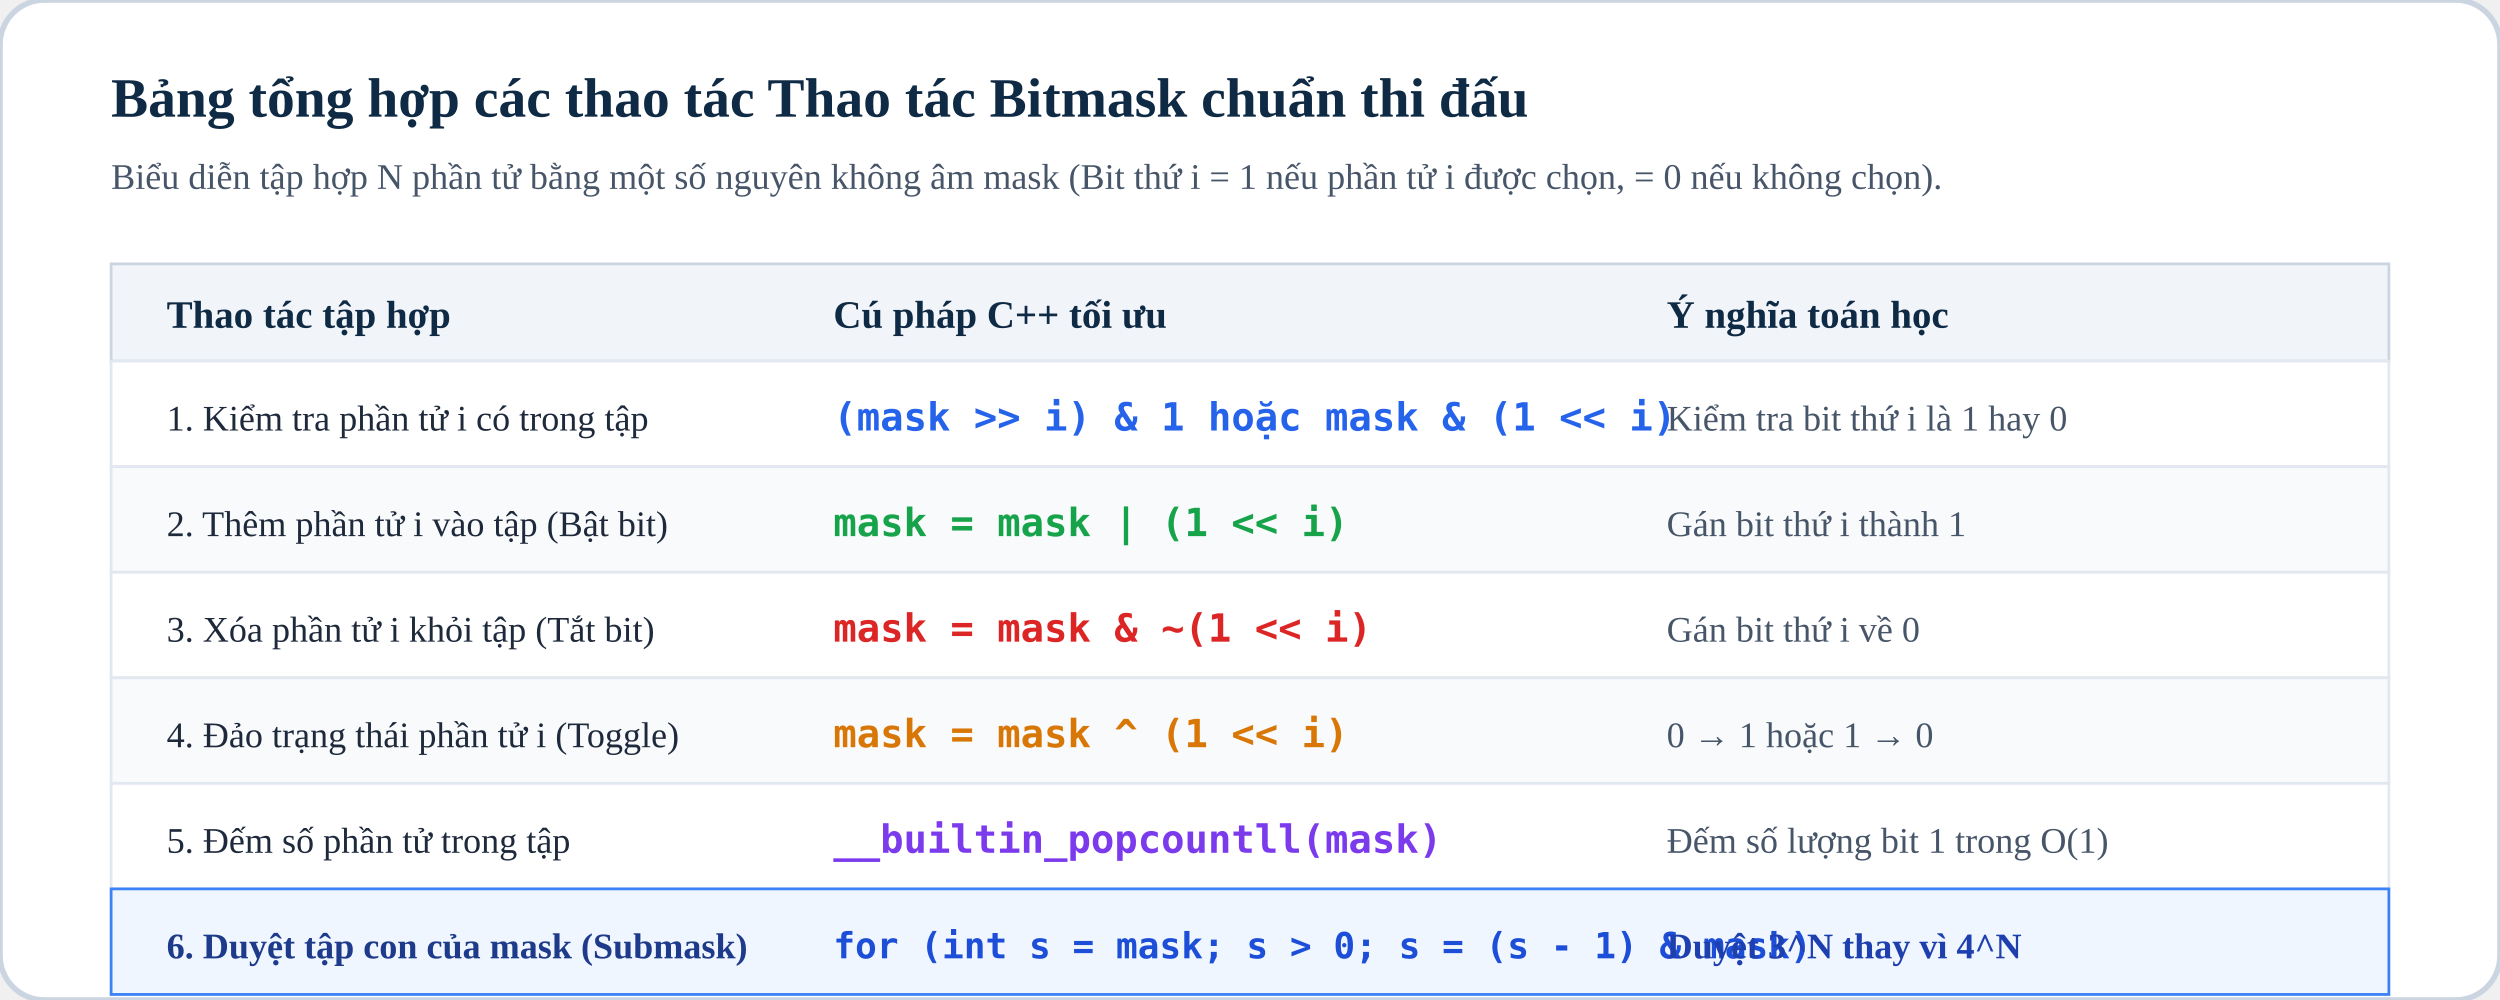
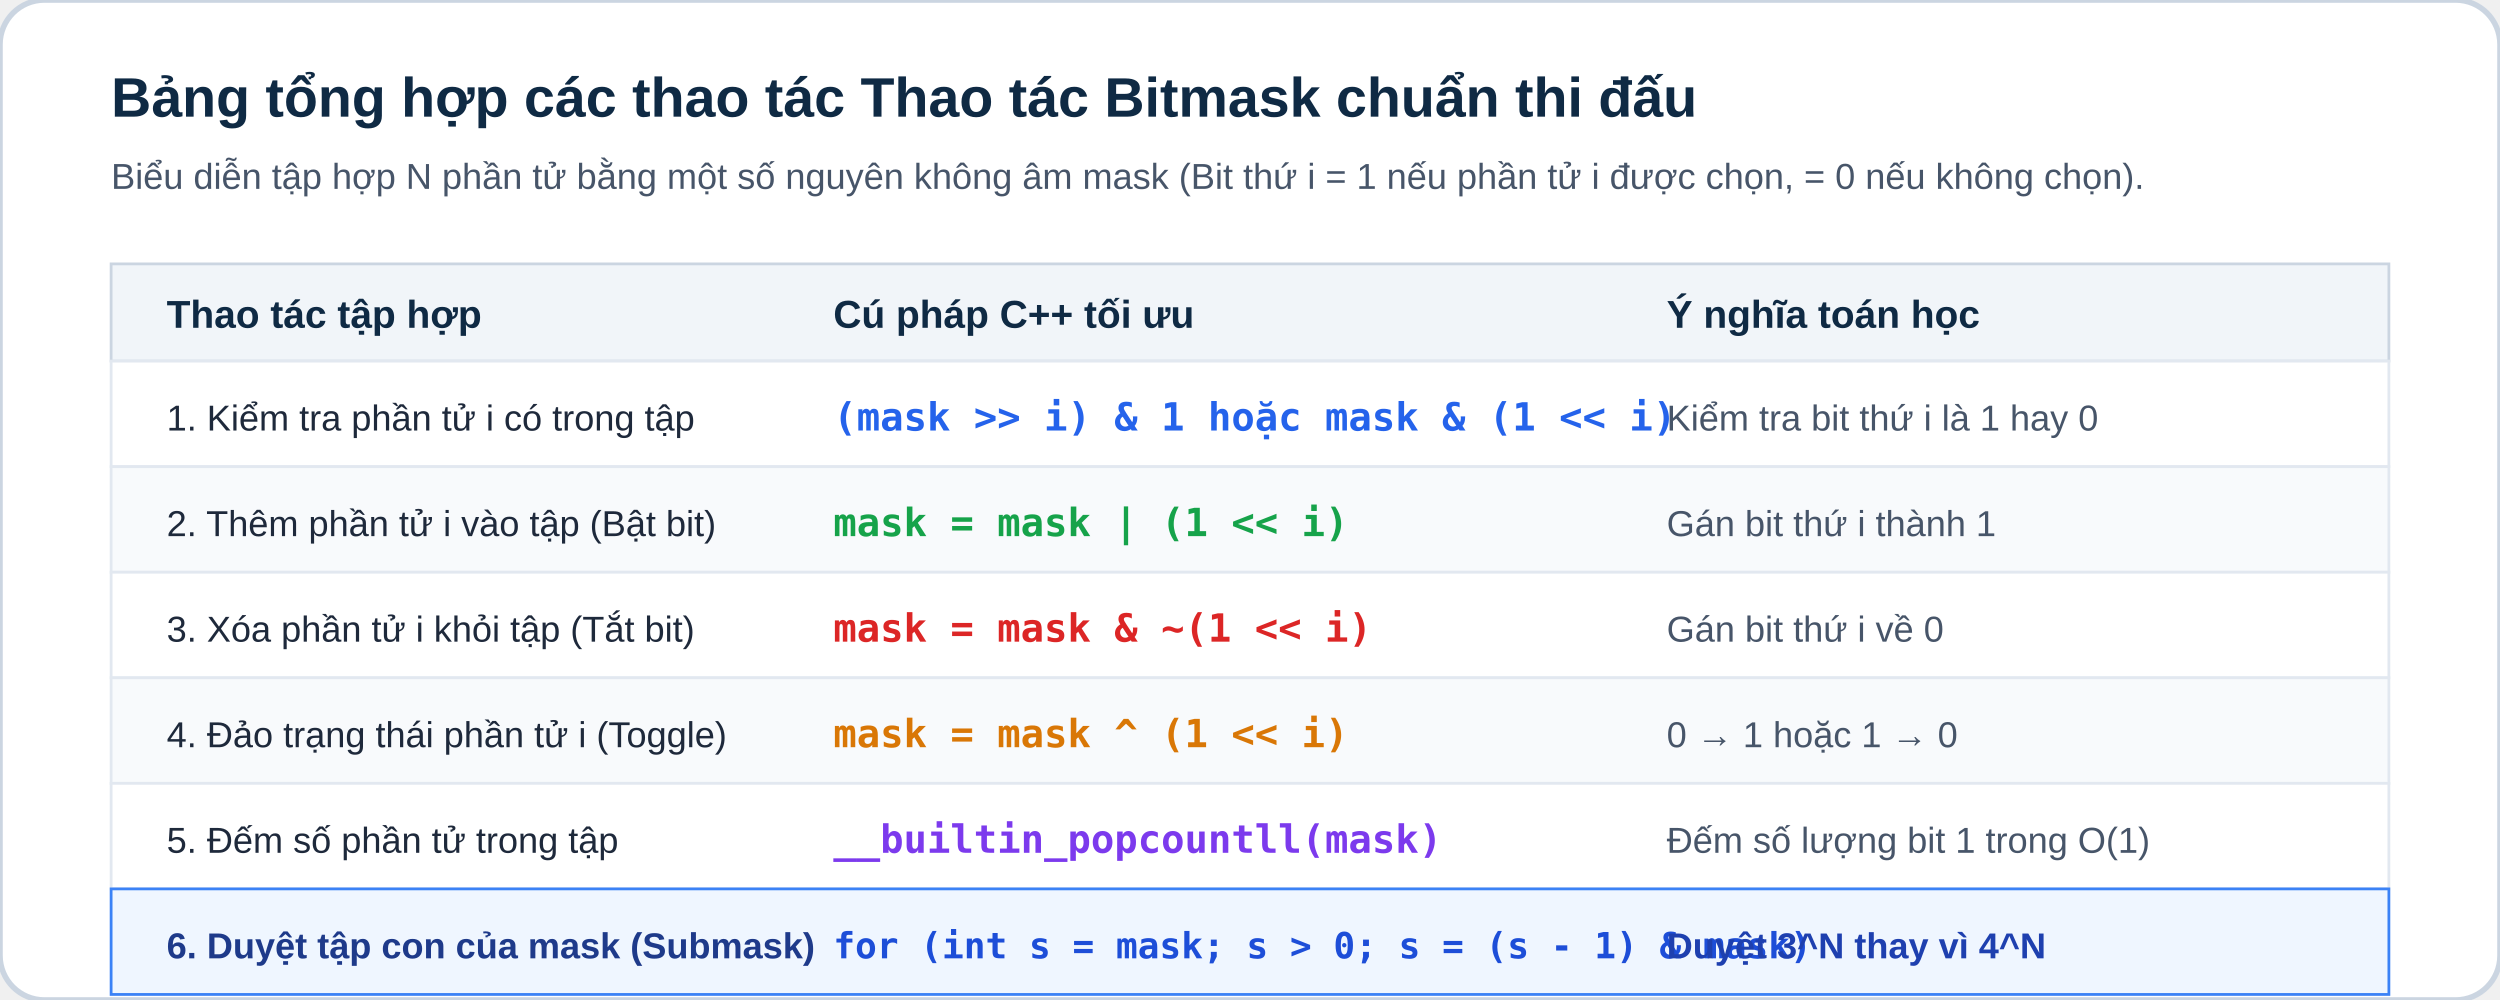
<svg xmlns="http://www.w3.org/2000/svg" viewBox="0 0 900 360" width="100%" height="100%">
  <rect width="900" height="360" rx="16" fill="#FFFFFF" stroke="#CBD5E1" stroke-width="2" />
-   <text x="40" y="42" fill="#0F2A44" font-family="'Times New Roman', serif" font-size="20" font-weight="bold">Bảng tổng hợp các thao tác Thao tác Bitmask chuẩn thi đấu</text>
-   <text x="40" y="68" fill="#475569" font-family="'Times New Roman', serif" font-size="13">Biểu diễn tập hợp N phần tử bằng một số nguyên không âm mask (Bit thứ i = 1 nếu phần tử i được chọn, = 0 nếu không chọn).</text>
+   <text x="40" y="42" fill="#0F2A44" font-family="Arial, sans-serif" font-size="20" font-weight="bold">Bảng tổng hợp các thao tác Thao tác Bitmask chuẩn thi đấu</text>
+   <text x="40" y="68" fill="#475569" font-family="Arial, sans-serif" font-size="13">Biểu diễn tập hợp N phần tử bằng một số nguyên không âm mask (Bit thứ i = 1 nếu phần tử i được chọn, = 0 nếu không chọn).</text>
  <g transform="translate(40, 95)">
    <rect x="0" y="0" width="820" height="35" fill="#F1F5F9" stroke="#CBD5E1" />
-     <text x="20" y="23" fill="#0F2A44" font-family="'Times New Roman', serif" font-size="14" font-weight="bold">Thao tác tập hợp</text>
-     <text x="260" y="23" fill="#0F2A44" font-family="'Times New Roman', serif" font-size="14" font-weight="bold">Cú pháp C++ tối ưu</text>
-     <text x="560" y="23" fill="#0F2A44" font-family="'Times New Roman', serif" font-size="14" font-weight="bold">Ý nghĩa toán học</text>
+     <text x="20" y="23" fill="#0F2A44" font-family="Arial, sans-serif" font-size="14" font-weight="bold">Thao tác tập hợp</text>
+     <text x="260" y="23" fill="#0F2A44" font-family="Arial, sans-serif" font-size="14" font-weight="bold">Cú pháp C++ tối ưu</text>
+     <text x="560" y="23" fill="#0F2A44" font-family="Arial, sans-serif" font-size="14" font-weight="bold">Ý nghĩa toán học</text>
    <rect x="0" y="35" width="820" height="38" fill="#FFFFFF" stroke="#E2E8F0" />
-     <text x="20" y="60" fill="#1E293B" font-family="'Times New Roman', serif" font-size="13">1. Kiểm tra phần tử i có trong tập</text>
+     <text x="20" y="60" fill="#1E293B" font-family="Arial, sans-serif" font-size="13">1. Kiểm tra phần tử i có trong tập</text>
    <text x="260" y="60" fill="#2563EB" font-family="monospace" font-size="14" font-weight="bold">(mask &gt;&gt; i) &amp; 1  hoặc  mask &amp; (1 &lt;&lt; i)</text>
-     <text x="560" y="60" fill="#475569" font-family="'Times New Roman', serif" font-size="13">Kiểm tra bit thứ i là 1 hay 0</text>
+     <text x="560" y="60" fill="#475569" font-family="Arial, sans-serif" font-size="13">Kiểm tra bit thứ i là 1 hay 0</text>
    <rect x="0" y="73" width="820" height="38" fill="#F8FAFC" stroke="#E2E8F0" />
-     <text x="20" y="98" fill="#1E293B" font-family="'Times New Roman', serif" font-size="13">2. Thêm phần tử i vào tập (Bật bit)</text>
+     <text x="20" y="98" fill="#1E293B" font-family="Arial, sans-serif" font-size="13">2. Thêm phần tử i vào tập (Bật bit)</text>
    <text x="260" y="98" fill="#16A34A" font-family="monospace" font-size="14" font-weight="bold">mask = mask | (1 &lt;&lt; i)</text>
-     <text x="560" y="98" fill="#475569" font-family="'Times New Roman', serif" font-size="13">Gán bit thứ i thành 1</text>
+     <text x="560" y="98" fill="#475569" font-family="Arial, sans-serif" font-size="13">Gán bit thứ i thành 1</text>
    <rect x="0" y="111" width="820" height="38" fill="#FFFFFF" stroke="#E2E8F0" />
-     <text x="20" y="136" fill="#1E293B" font-family="'Times New Roman', serif" font-size="13">3. Xóa phần tử i khỏi tập (Tắt bit)</text>
+     <text x="20" y="136" fill="#1E293B" font-family="Arial, sans-serif" font-size="13">3. Xóa phần tử i khỏi tập (Tắt bit)</text>
    <text x="260" y="136" fill="#DC2626" font-family="monospace" font-size="14" font-weight="bold">mask = mask &amp; ~(1 &lt;&lt; i)</text>
-     <text x="560" y="136" fill="#475569" font-family="'Times New Roman', serif" font-size="13">Gán bit thứ i về 0</text>
+     <text x="560" y="136" fill="#475569" font-family="Arial, sans-serif" font-size="13">Gán bit thứ i về 0</text>
    <rect x="0" y="149" width="820" height="38" fill="#F8FAFC" stroke="#E2E8F0" />
-     <text x="20" y="174" fill="#1E293B" font-family="'Times New Roman', serif" font-size="13">4. Đảo trạng thái phần tử i (Toggle)</text>
+     <text x="20" y="174" fill="#1E293B" font-family="Arial, sans-serif" font-size="13">4. Đảo trạng thái phần tử i (Toggle)</text>
    <text x="260" y="174" fill="#D97706" font-family="monospace" font-size="14" font-weight="bold">mask = mask ^ (1 &lt;&lt; i)</text>
-     <text x="560" y="174" fill="#475569" font-family="'Times New Roman', serif" font-size="13">0 → 1 hoặc 1 → 0</text>
+     <text x="560" y="174" fill="#475569" font-family="Arial, sans-serif" font-size="13">0 → 1 hoặc 1 → 0</text>
    <rect x="0" y="187" width="820" height="38" fill="#FFFFFF" stroke="#E2E8F0" />
-     <text x="20" y="212" fill="#1E293B" font-family="'Times New Roman', serif" font-size="13">5. Đếm số phần tử trong tập</text>
+     <text x="20" y="212" fill="#1E293B" font-family="Arial, sans-serif" font-size="13">5. Đếm số phần tử trong tập</text>
    <text x="260" y="212" fill="#7C3AED" font-family="monospace" font-size="14" font-weight="bold">__builtin_popcountll(mask)</text>
-     <text x="560" y="212" fill="#475569" font-family="'Times New Roman', serif" font-size="13">Đếm số lượng bit 1 trong O(1)</text>
+     <text x="560" y="212" fill="#475569" font-family="Arial, sans-serif" font-size="13">Đếm số lượng bit 1 trong O(1)</text>
    <rect x="0" y="225" width="820" height="38" fill="#EFF6FF" stroke="#3B82F6" />
-     <text x="20" y="250" fill="#1E3A8A" font-family="'Times New Roman', serif" font-size="13" font-weight="bold">6. Duyệt tập con của mask (Submask)</text>
+     <text x="20" y="250" fill="#1E3A8A" font-family="Arial, sans-serif" font-size="13" font-weight="bold">6. Duyệt tập con của mask (Submask)</text>
    <text x="260" y="250" fill="#1D4ED8" font-family="monospace" font-size="13" font-weight="bold">for (int s = mask; s &gt; 0; s = (s - 1) &amp; mask)</text>
-     <text x="560" y="250" fill="#1E40AF" font-family="'Times New Roman', serif" font-size="13" font-weight="bold">Duyệt 3^N thay vì 4^N</text>
+     <text x="560" y="250" fill="#1E40AF" font-family="Arial, sans-serif" font-size="13" font-weight="bold">Duyệt 3^N thay vì 4^N</text>
  </g>
</svg>
